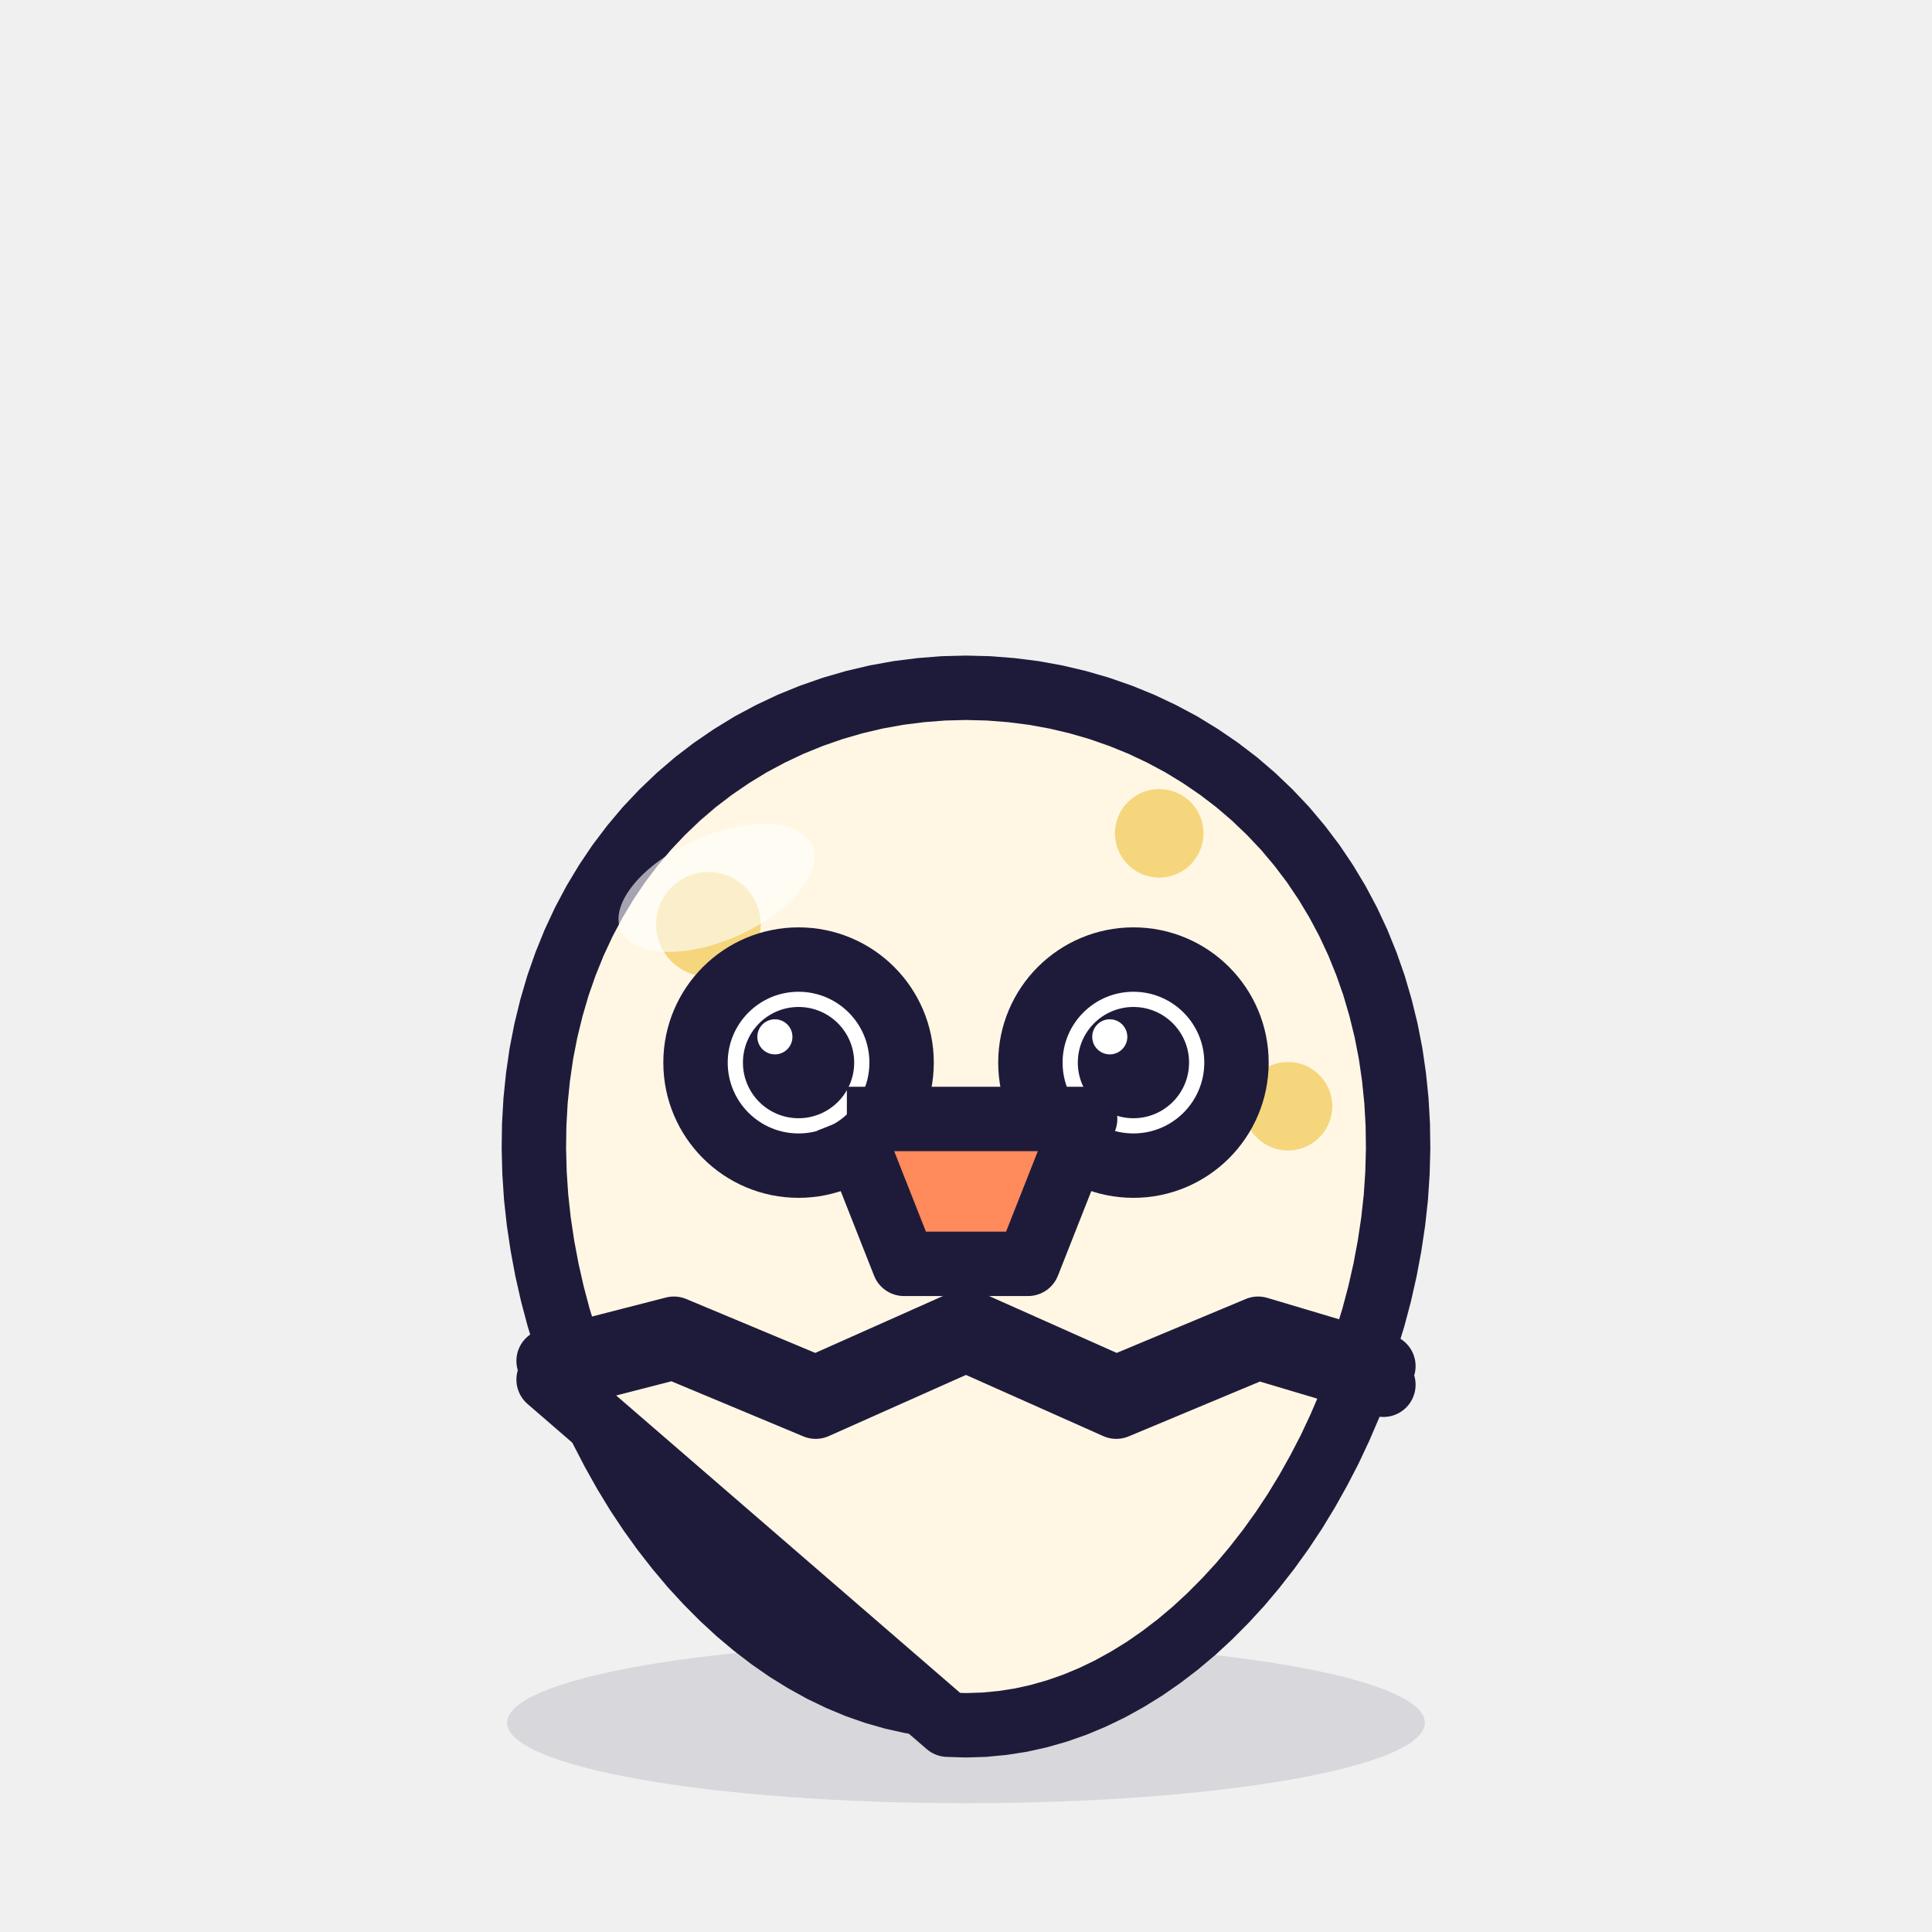
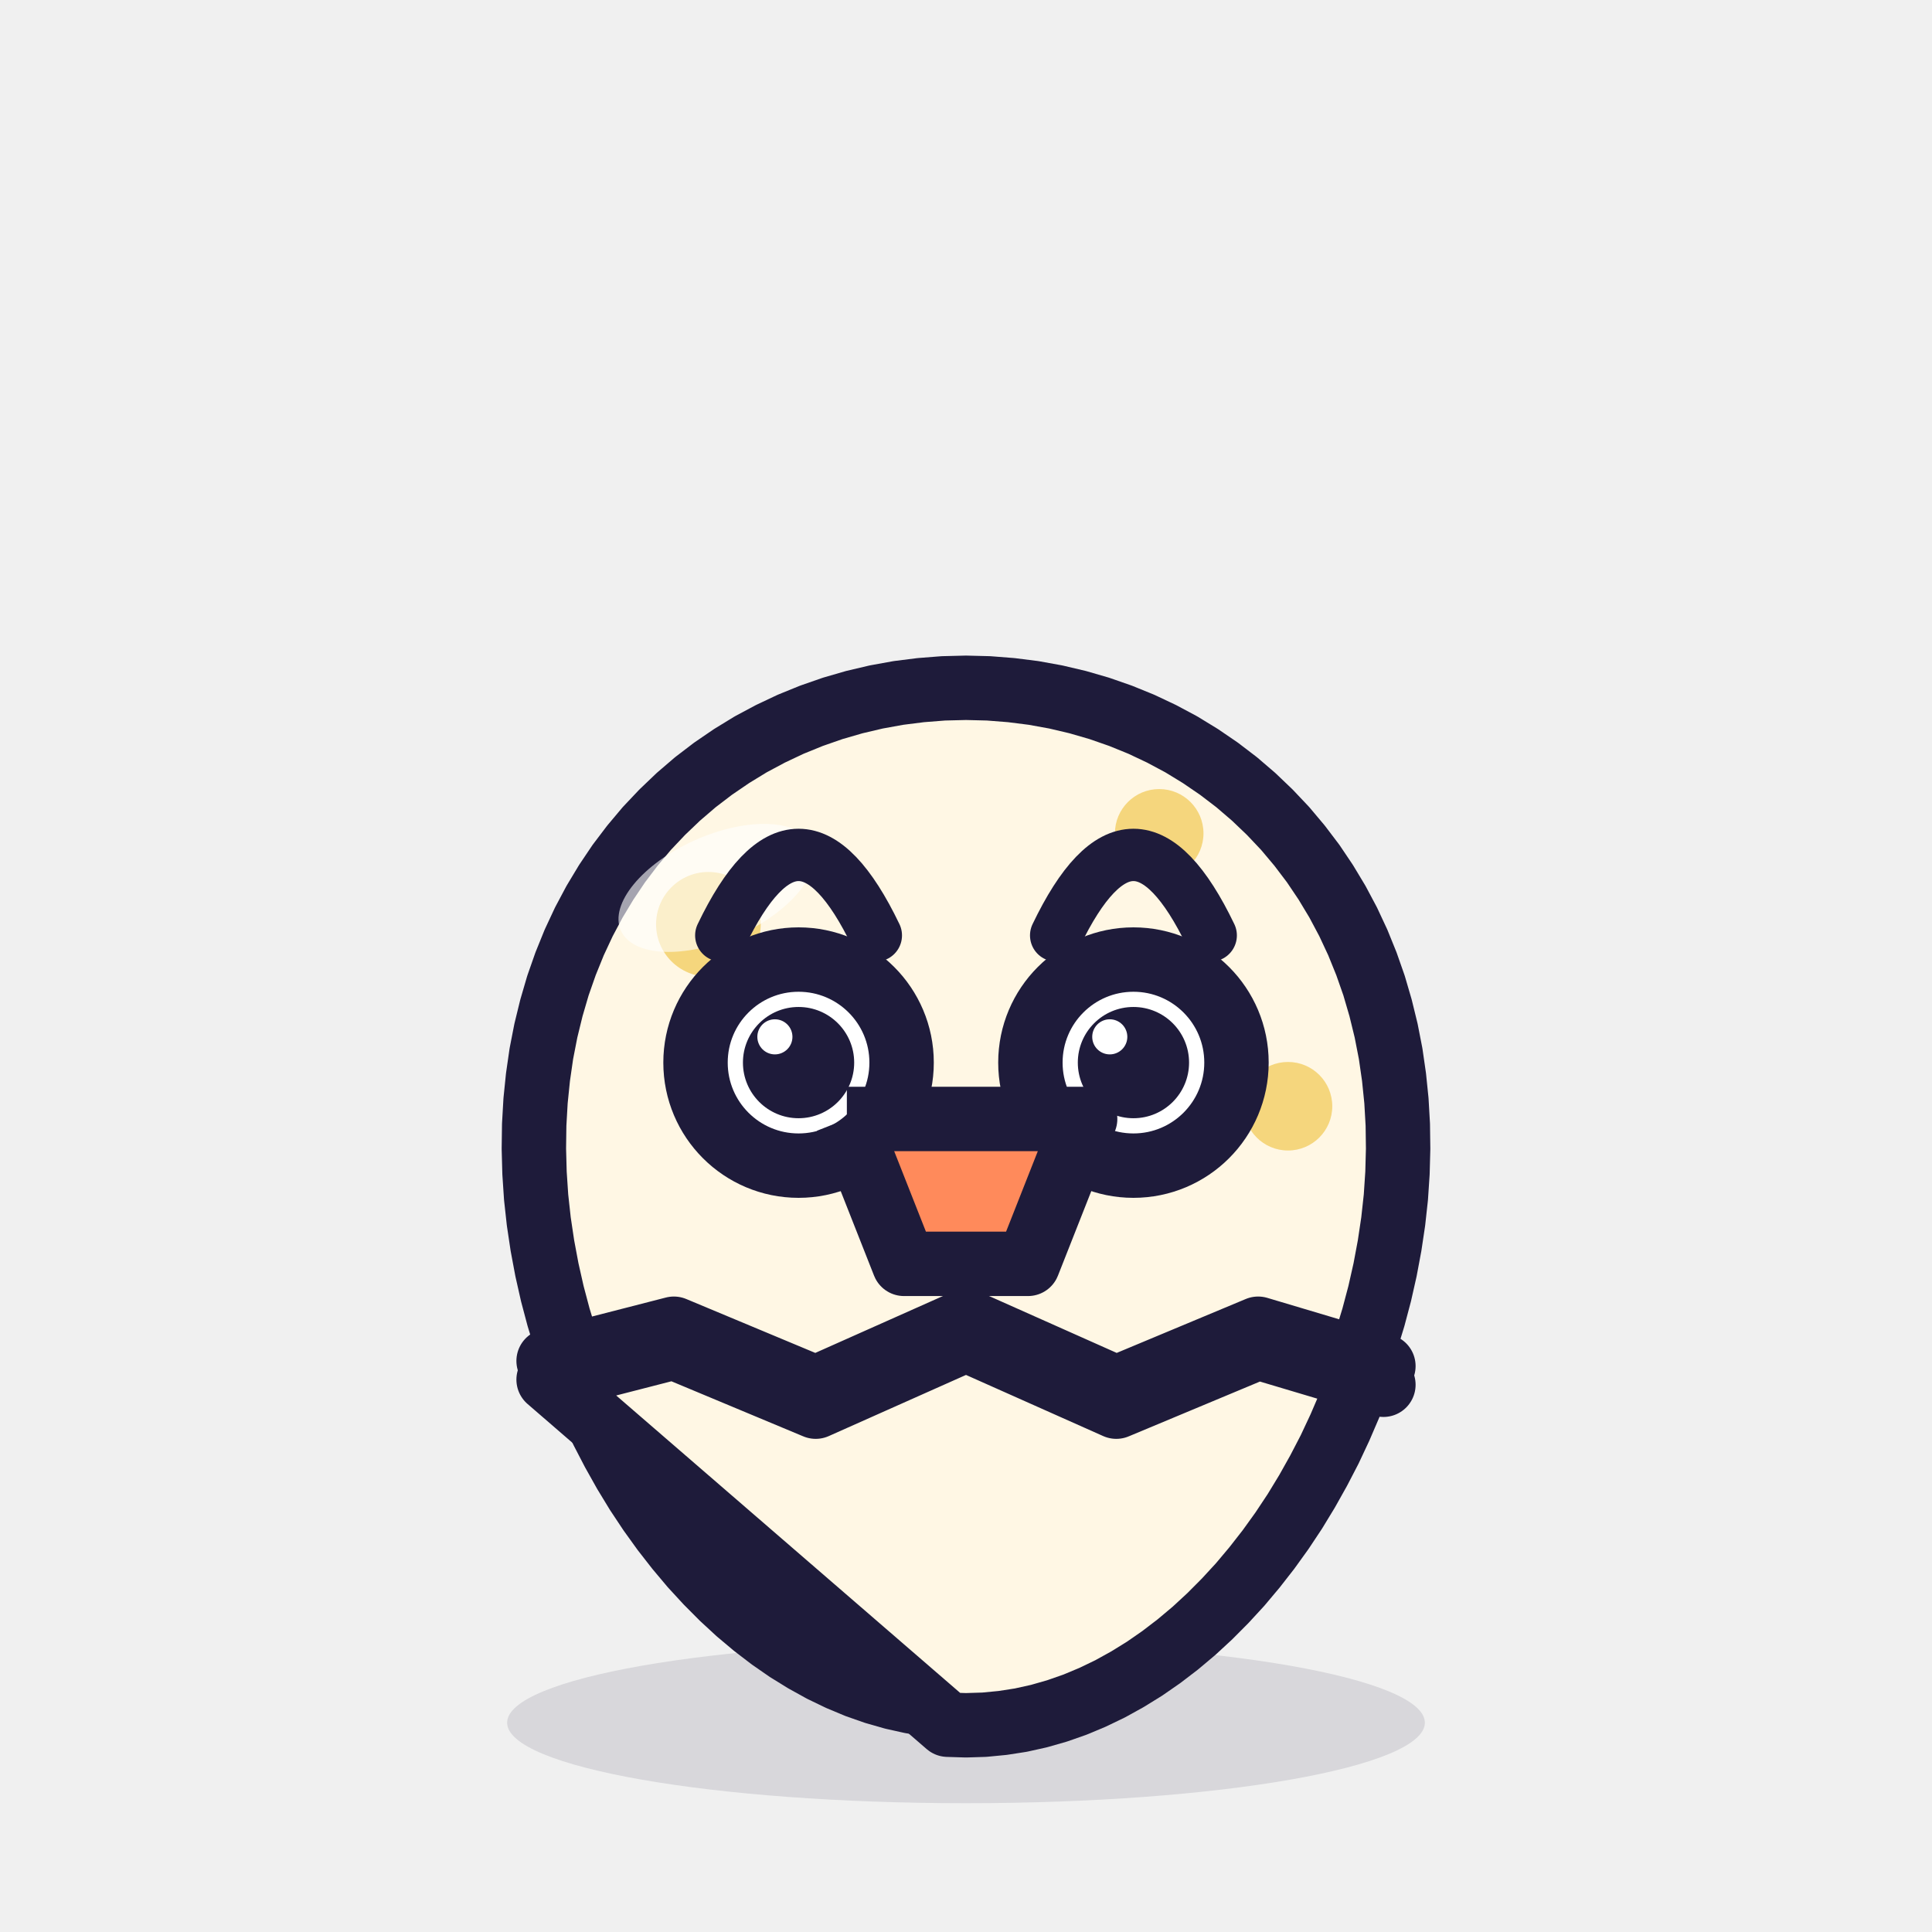
<svg xmlns="http://www.w3.org/2000/svg" viewBox="0 0 240 240" width="240" height="240" role="img" aria-label="Pip v2 B Bolt · egg · surprised 1">
  <g id="shadow">
    <ellipse cx="120" cy="214" rx="57" ry="10" fill="#1E1B3A" opacity="0.12" />
  </g>
  <g id="shell_top" transform="translate(0 -2)" fill="#FFF7E4" stroke="#1E1B3A" stroke-width="8" stroke-linejoin="round">
    <path d="M 117.73 213.93 L 120 214 L 122.27 213.93 L 124.55 213.71 L 126.81 213.36 L 129.06 212.86 L 131.3 212.22 L 133.53 211.44 L 135.73 210.52 L 137.91 209.47 L 140.06 208.28 L 142.18 206.97 L 144.27 205.52 L 146.32 203.95 L 148.32 202.27 L 150.28 200.46 L 152.19 198.54 L 154.05 196.52 L 155.84 194.39 L 157.58 192.16 L 159.25 189.84 L 160.85 187.43 L 162.37 184.93 L 163.81 182.36 L 165.18 179.72 L 166.45 177.01 L 167.64 174.24 L 168.73 171.42 L 169.72 168.55 L 170.61 165.64 L 171.39 162.7 L 172.06 159.73 L 172.62 156.74 L 173.07 153.73 L 173.4 150.72 L 173.6 147.71 L 173.68 144.7 L 173.64 141.71 L 173.47 138.74 L 173.17 135.8 L 172.75 132.89 L 172.19 130.02 L 171.5 127.2 L 170.69 124.43 L 169.74 121.72 L 168.67 119.08 L 167.47 116.51 L 166.14 114.01 L 164.69 111.6 L 163.13 109.28 L 161.44 107.05 L 159.65 104.92 L 157.74 102.9 L 155.73 100.98 L 153.62 99.17 L 151.42 97.49 L 149.12 95.92 L 146.75 94.47 L 144.3 93.16 L 141.78 91.97 L 139.2 90.92 L 136.56 90 L 133.87 89.22 L 131.15 88.58 L 128.39 88.08 L 125.61 87.73 L 122.81 87.51 L 120 87.44 L 120 87.44 L 117.19 87.51 L 114.39 87.73 L 111.61 88.08 L 108.85 88.58 L 106.13 89.22 L 103.44 90 L 100.8 90.92 L 98.22 91.97 L 95.7 93.16 L 93.25 94.47 L 90.88 95.92 L 88.58 97.49 L 86.38 99.17 L 84.27 100.98 L 82.26 102.9 L 80.35 104.92 L 78.56 107.05 L 76.87 109.28 L 75.31 111.6 L 73.86 114.01 L 72.53 116.51 L 71.33 119.08 L 70.26 121.72 L 69.31 124.43 L 68.5 127.2 L 67.81 130.02 L 67.25 132.89 L 66.83 135.8 L 66.53 138.74 L 66.36 141.71 L 66.32 144.7 L 66.4 147.71 L 66.6 150.72 L 66.93 153.73 L 67.38 156.74 L 67.94 159.73 L 68.61 162.7 L 69.39 165.64 L 70.28 168.55 L 71.27 171.42 L 72.36 174.24 L 73.55 177.01 L 74.82 179.72 L 76.19 182.36 L 77.63 184.93 L 79.15 187.43 L 80.75 189.84 L 82.42 192.16 L 84.16 194.39 L 85.95 196.52 L 87.81 198.54 L 89.72 200.46 L 91.68 202.27 L 93.68 203.95 L 95.73 205.52 L 97.82 206.97 L 99.94 208.28 L 102.09 209.47 L 104.27 210.52 L 106.47 211.44 L 108.7 212.22 L 110.94 212.86 L 113.19 213.36 L 115.45 213.71 L 117.73 213.93 L 120 214 L 122.27 213.93 L 124.55 213.71 L 126.81 213.36 L 129.06 212.86 L 131.3 212.22 L 133.53 211.44 L 135.73 210.52 L 137.91 209.47 L 140.06 208.28 L 142.18 206.97 L 144.27 205.52 L 146.32 203.95 L 148.32 202.27 L 150.28 200.46 L 152.19 198.54 L 154.05 196.52 L 155.84 194.39 L 157.58 192.16 L 159.25 189.84 L 160.85 187.43 L 162.37 184.93 L 163.81 182.36 L 165.18 179.72 L 166.45 177.01 L 167.64 174.24 L 168.73 171.42 L 171.85 171.7 156.29 167.06 L 138.67 174.42 L 120 166.1 L 101.33 174.42 L 83.71 167.06 L 68.15 171.06 Z" />
    <circle cx="88" cy="116.82" r="6.5" fill="#E9AE00" stroke="none" opacity="0.45" />
    <circle cx="144" cy="105.52" r="5.5" fill="#E9AE00" stroke="none" opacity="0.45" />
    <circle cx="160" cy="139.42" r="5.5" fill="#E9AE00" stroke="none" opacity="0.45" />
    <ellipse cx="89" cy="112.3" rx="13" ry="6.5" fill="#FFFFFF" stroke="none" opacity="0.6" transform="rotate(-24 89 112.3)" />
  </g>
  <g id="tail" opacity="0" />
  <g id="wing_l" opacity="0" />
  <g id="wing_r" opacity="0" />
  <g id="body" opacity="0" />
  <g id="belly" opacity="0" />
  <g id="highlight" opacity="0" />
  <g id="feet" opacity="0" />
  <g id="head_tuft" opacity="0" />
  <g id="head" transform="translate(0 -2)">
    <g id="cheek_l" />
    <g id="cheek_r" />
-     <g id="brow_l" fill="none" stroke="#1E1B3A" stroke-width="6.5" stroke-linecap="round" />
-     <g id="brow_r" fill="none" stroke="#1E1B3A" stroke-width="6.5" stroke-linecap="round" />
+     <g id="brow_l" fill="none" stroke="#1E1B3A" stroke-width="6.5" stroke-linecap="round">
+       <path d="M -9.6 5 Q 0 -15 9.6 5" transform="translate(99.2 113.2)" />
+     </g>
+     <g id="brow_r" fill="none" stroke="#1E1B3A" stroke-width="6.5" stroke-linecap="round">
+       <path d="M -9.6 5 Q 0 -15 9.6 5" transform="translate(140.8 113.2)" />
+     </g>
    <g id="eye_l" data-eye="l" transform="translate(99.2 134)">
      <g id="open" opacity="1">
        <circle cx="0" cy="0" r="12.8" fill="#FFFFFF" stroke="#1E1B3A" stroke-width="8" />
        <circle cx="0" cy="0" r="6.91" fill="#1E1B3A" />
        <circle cx="-2.94" cy="-3.2" r="2.18" fill="#FFFFFF" />
      </g>
      <g id="closed" opacity="0">
        <path d="M -10.5 1.54 Q 0 -10.75 10.5 1.54" fill="none" stroke="#1E1B3A" stroke-width="8" stroke-linecap="round" />
      </g>
      <g id="happy" opacity="0">
        <path d="M -10.5 5.38 Q 0 -23.3 10.5 5.38" fill="none" stroke="#1E1B3A" stroke-width="9" stroke-linecap="round" />
      </g>
      <g id="sleepy" opacity="0">
        <path d="M -10.5 -1.02 Q 0 14.34 10.5 -1.02" fill="none" stroke="#1E1B3A" stroke-width="8" stroke-linecap="round" />
      </g>
      <g id="surprised" opacity="0">
-         <circle cx="0" cy="0" r="14.85" fill="#FFFFFF" stroke="#1E1B3A" stroke-width="8" />
-         <circle cx="0" cy="0" r="4.56" fill="#1E1B3A" />
-         <circle cx="-2.94" cy="-3.2" r="2.69" fill="#FFFFFF" />
+         <circle cx="0" cy="0" r="12.8" fill="#FFFFFF" stroke="#1E1B3A" stroke-width="8" />
+         <circle cx="0" cy="0" r="4.48" fill="#1E1B3A" />
+         <circle cx="-2.94" cy="-3.2" r="2.18" fill="#FFFFFF" />
      </g>
      <g id="wink" opacity="0">
        <path d="M -10.5 5.38 Q 0 -23.3 10.5 5.38" fill="none" stroke="#1E1B3A" stroke-width="9" stroke-linecap="round" />
      </g>
    </g>
    <g id="eye_r" data-eye="r" transform="translate(140.8 134)">
      <g id="open" opacity="1">
        <circle cx="0" cy="0" r="12.8" fill="#FFFFFF" stroke="#1E1B3A" stroke-width="8" />
        <circle cx="0" cy="0" r="6.91" fill="#1E1B3A" />
        <circle cx="-2.94" cy="-3.2" r="2.18" fill="#FFFFFF" />
      </g>
      <g id="closed" opacity="0">
        <path d="M -10.5 1.54 Q 0 -10.75 10.5 1.54" fill="none" stroke="#1E1B3A" stroke-width="8" stroke-linecap="round" />
      </g>
      <g id="happy" opacity="0">
        <path d="M -10.5 5.38 Q 0 -23.3 10.5 5.38" fill="none" stroke="#1E1B3A" stroke-width="9" stroke-linecap="round" />
      </g>
      <g id="sleepy" opacity="0">
        <path d="M -10.5 -1.02 Q 0 14.34 10.5 -1.02" fill="none" stroke="#1E1B3A" stroke-width="8" stroke-linecap="round" />
      </g>
      <g id="surprised" opacity="0">
-         <circle cx="0" cy="0" r="14.85" fill="#FFFFFF" stroke="#1E1B3A" stroke-width="8" />
-         <circle cx="0" cy="0" r="4.56" fill="#1E1B3A" />
-         <circle cx="-2.94" cy="-3.2" r="2.69" fill="#FFFFFF" />
+         <circle cx="0" cy="0" r="12.8" fill="#FFFFFF" stroke="#1E1B3A" stroke-width="8" />
+         <circle cx="0" cy="0" r="4.48" fill="#1E1B3A" />
+         <circle cx="-2.94" cy="-3.2" r="2.18" fill="#FFFFFF" />
      </g>
      <g id="wink" opacity="0">
        <path d="M -10.5 5.38 Q 0 -23.3 10.5 5.38" fill="none" stroke="#1E1B3A" stroke-width="9" stroke-linecap="round" />
      </g>
    </g>
    <g id="beak_top">
      <path d="M -14.8 -6 L 14.8 -6 L 7.7 12 L -7.7 12 L -14.8 -6" transform="translate(120 147)" fill="#FF8A5B" stroke="#1E1B3A" stroke-width="8" stroke-linejoin="round" />
    </g>
    <g id="beak_bottom" opacity="0" />
  </g>
  <g id="shell_bottom" transform="translate(0 0.32)" fill="#FFF7E4" stroke="#1E1B3A" stroke-width="8" stroke-linejoin="round">
    <path d="M 168.73 171.42 L 167.64 174.24 L 166.45 177.01 L 165.18 179.72 L 163.81 182.36 L 162.37 184.93 L 160.85 187.43 L 159.25 189.84 L 157.58 192.16 L 155.84 194.39 L 154.05 196.52 L 152.19 198.54 L 150.28 200.46 L 148.32 202.27 L 146.32 203.95 L 144.27 205.52 L 142.18 206.97 L 140.06 208.28 L 137.91 209.47 L 135.73 210.52 L 133.53 211.44 L 131.3 212.22 L 129.06 212.86 L 126.81 213.36 L 124.55 213.71 L 122.27 213.93 L 120 214 L 117.73 213.93 L 68.15 171.06 83.71 167.06 L 101.33 174.42 L 120 166.1 L 138.67 174.42 L 156.29 167.06 L 171.85 171.7 Z" />
  </g>
  <g id="accessory_head" />
  <g id="accessory_neck" />
  <g id="accessory_face" />
  <g id="fx" />
</svg>
